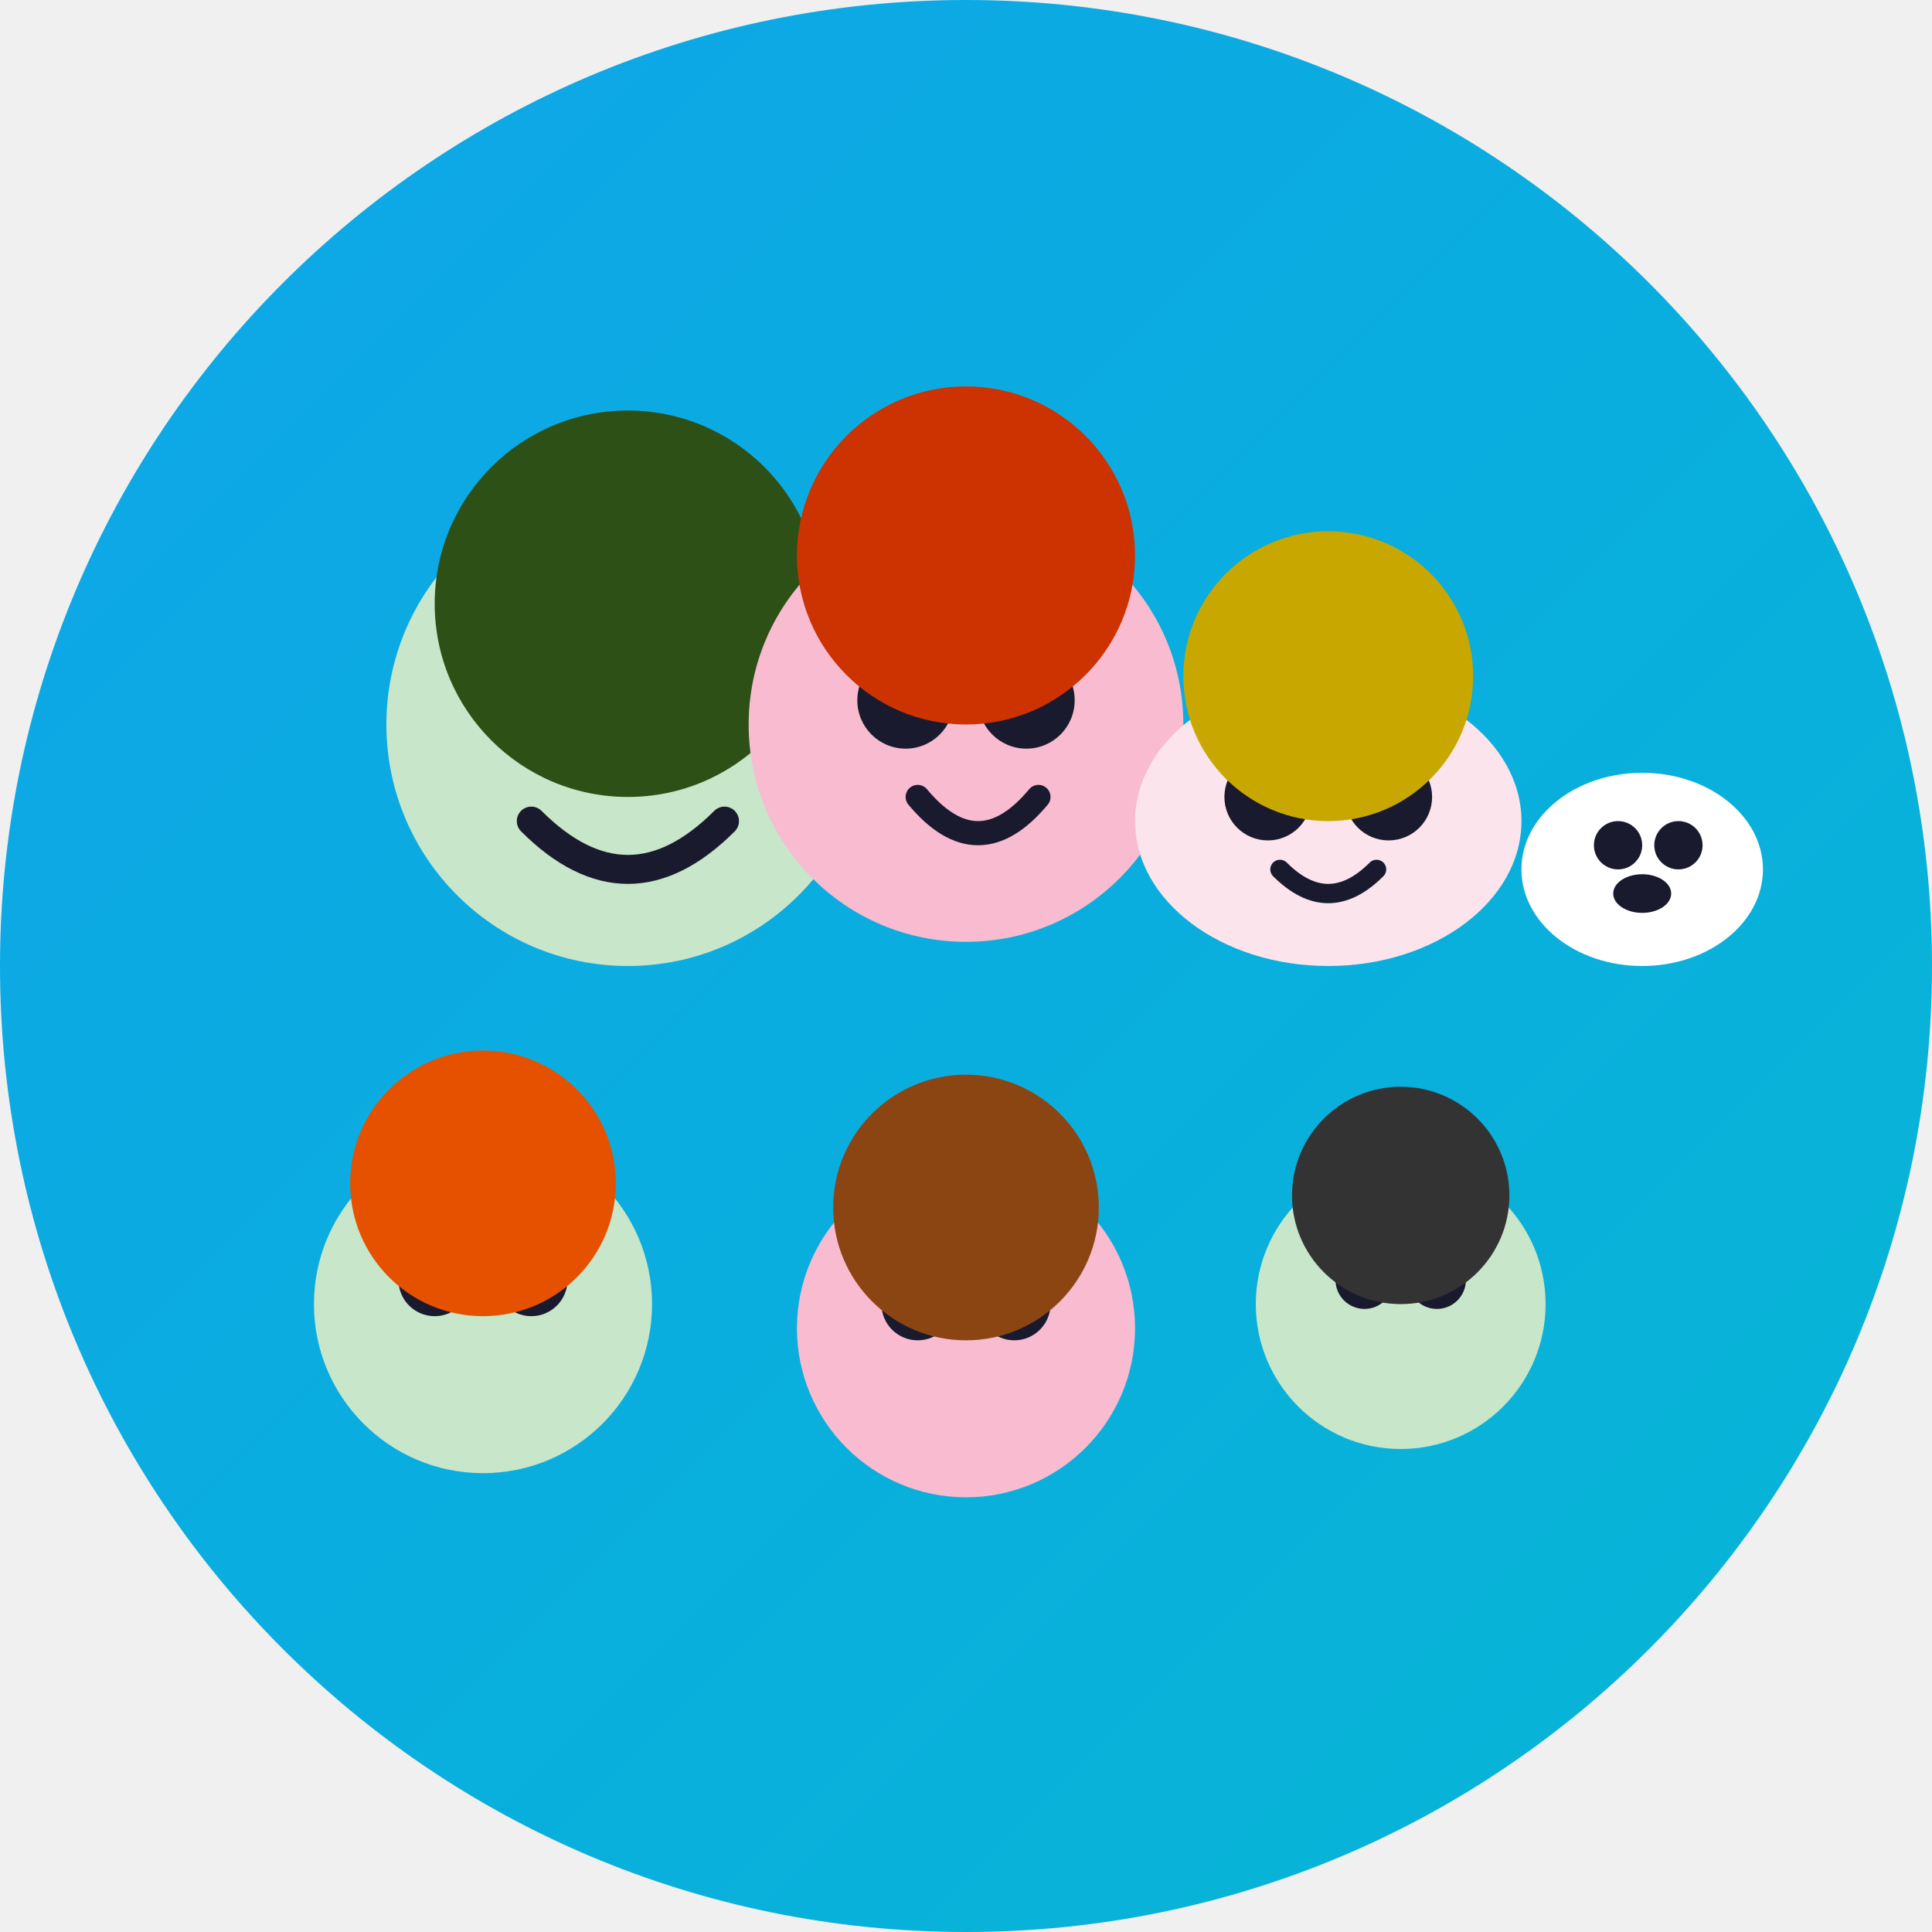
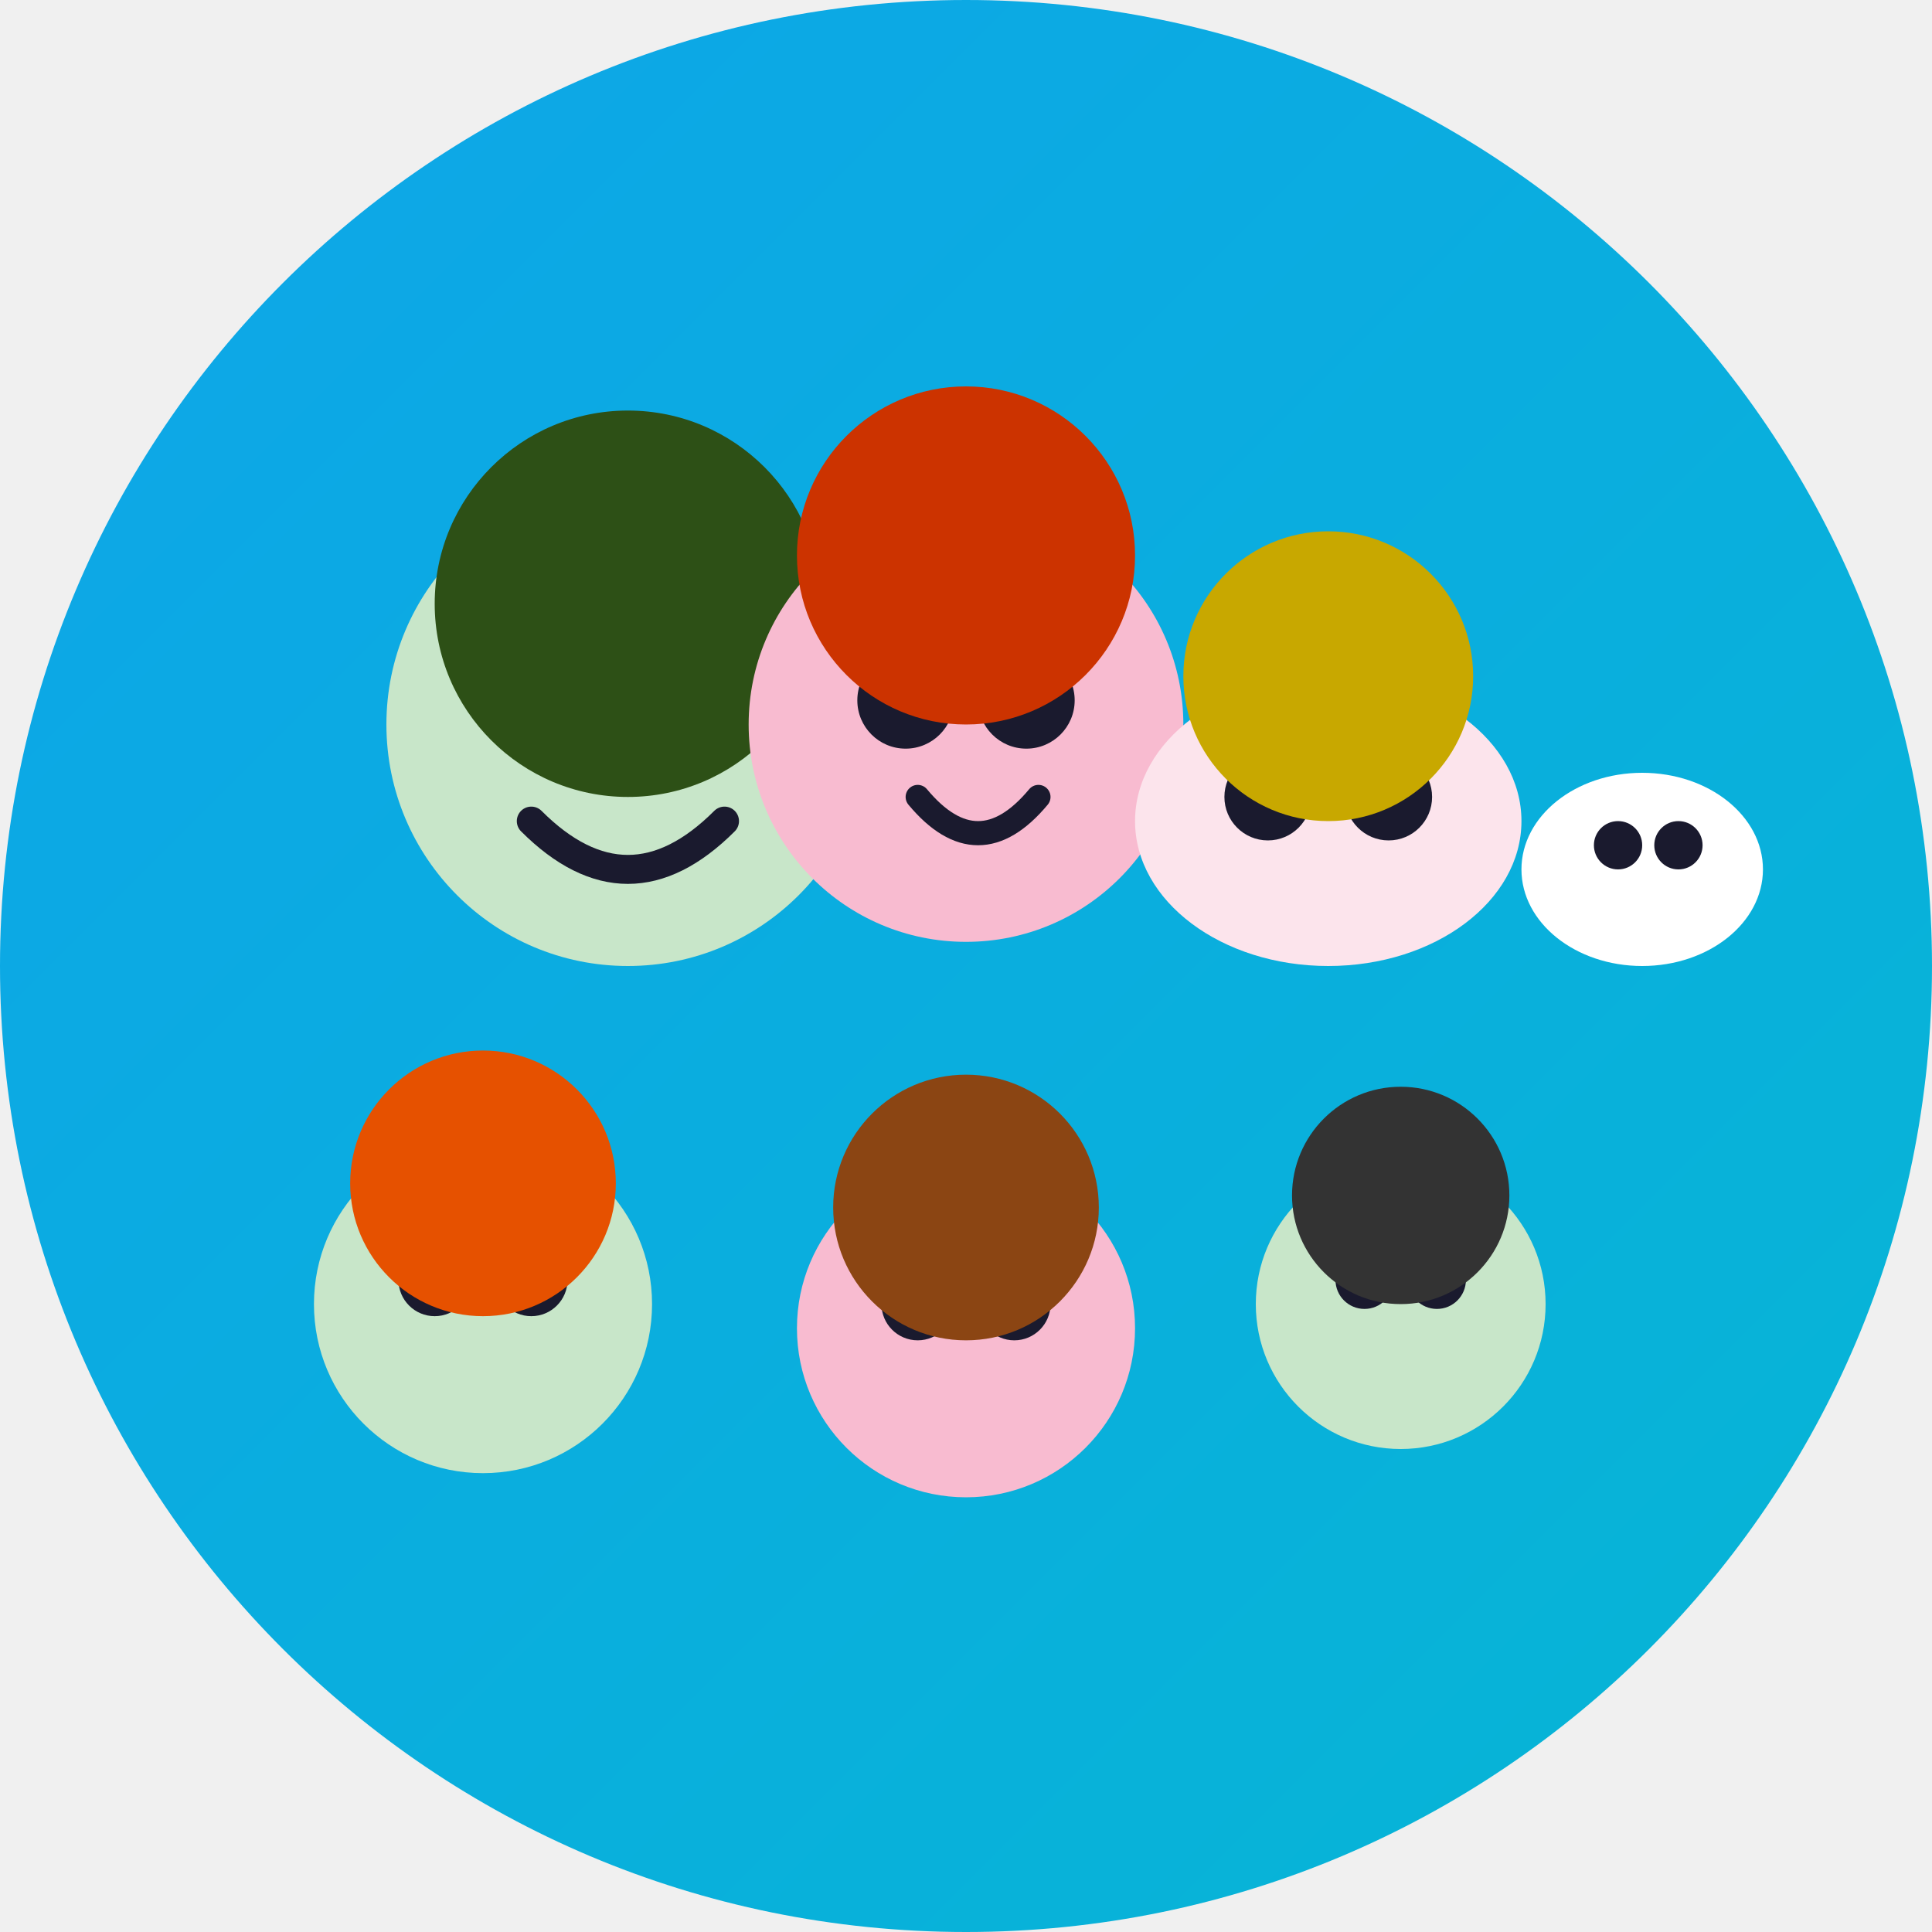
<svg xmlns="http://www.w3.org/2000/svg" width="80" height="80" viewBox="0 0 80 80">
  <defs>
    <linearGradient id="bg" x1="0" y1="0" x2="1" y2="1">
      <stop offset="0%" stop-color="#0ea5e9" />
      <stop offset="100%" stop-color="#06b6d4" />
    </linearGradient>
    <clipPath id="circle">
      <circle cx="40" cy="40" r="40" />
    </clipPath>
  </defs>
  <g clip-path="url(#circle)">
    <rect width="80" height="80" fill="url(#bg)" />
    <circle cx="26" cy="30" r="10" fill="#c8e6c9" />
    <circle cx="23" cy="29" r="2.5" fill="#1a1a2e" />
    <circle cx="29" cy="29" r="2.5" fill="#1a1a2e" />
    <path d="M22 34 Q26 38 30 34" fill="none" stroke="#1a1a2e" stroke-width="1.2" stroke-linecap="round" />
    <circle cx="26" cy="25" r="8" fill="#2d5016" />
    <circle cx="40" cy="30" r="9" fill="#f8bbd0" />
    <circle cx="37.5" cy="29" r="2" fill="#1a1a2e" />
    <circle cx="42.5" cy="29" r="2" fill="#1a1a2e" />
    <path d="M38 33 Q40.5 36 43 33" fill="none" stroke="#1a1a2e" stroke-width="1" stroke-linecap="round" />
    <circle cx="40" cy="23" r="7" fill="#cc3300" />
    <ellipse cx="55" cy="34" rx="8" ry="6" fill="#fce4ec" />
    <circle cx="52.5" cy="33" r="1.8" fill="#1a1a2e" />
    <circle cx="57.5" cy="33" r="1.8" fill="#1a1a2e" />
-     <path d="M53 36 Q55 38 57 36" fill="none" stroke="#1a1a2e" stroke-width="0.8" stroke-linecap="round" />
    <circle cx="55" cy="28" r="6" fill="#c8a800" />
    <ellipse cx="68" cy="36" rx="5" ry="4" fill="#ffffff" />
    <circle cx="67" cy="35" r="1" fill="#1a1a2e" />
    <circle cx="69.5" cy="35" r="1" fill="#1a1a2e" />
-     <ellipse cx="68" cy="37" rx="1.2" ry="0.8" fill="#1a1a2e" />
+     <circle cx="68" cy="37" rx="1.2" ry="0.8" fill="#1a1a2e" />
    <circle cx="20" cy="54" r="7" fill="#c8e6c9" />
    <circle cx="18" cy="53" r="1.5" fill="#1a1a2e" />
    <circle cx="22" cy="53" r="1.5" fill="#1a1a2e" />
    <circle cx="20" cy="49" r="5.5" fill="#e65100" />
    <circle cx="40" cy="55" r="7" fill="#f8bbd0" />
    <circle cx="38" cy="54" r="1.5" fill="#1a1a2e" />
    <circle cx="42" cy="54" r="1.5" fill="#1a1a2e" />
    <circle cx="40" cy="50" r="5.5" fill="#8b4513" />
    <circle cx="58" cy="54" r="6" fill="#c8e6c9" />
    <circle cx="56.5" cy="53" r="1.2" fill="#1a1a2e" />
    <circle cx="59.5" cy="53" r="1.2" fill="#1a1a2e" />
    <circle cx="58" cy="49.5" r="4.5" fill="#333" />
  </g>
</svg>
